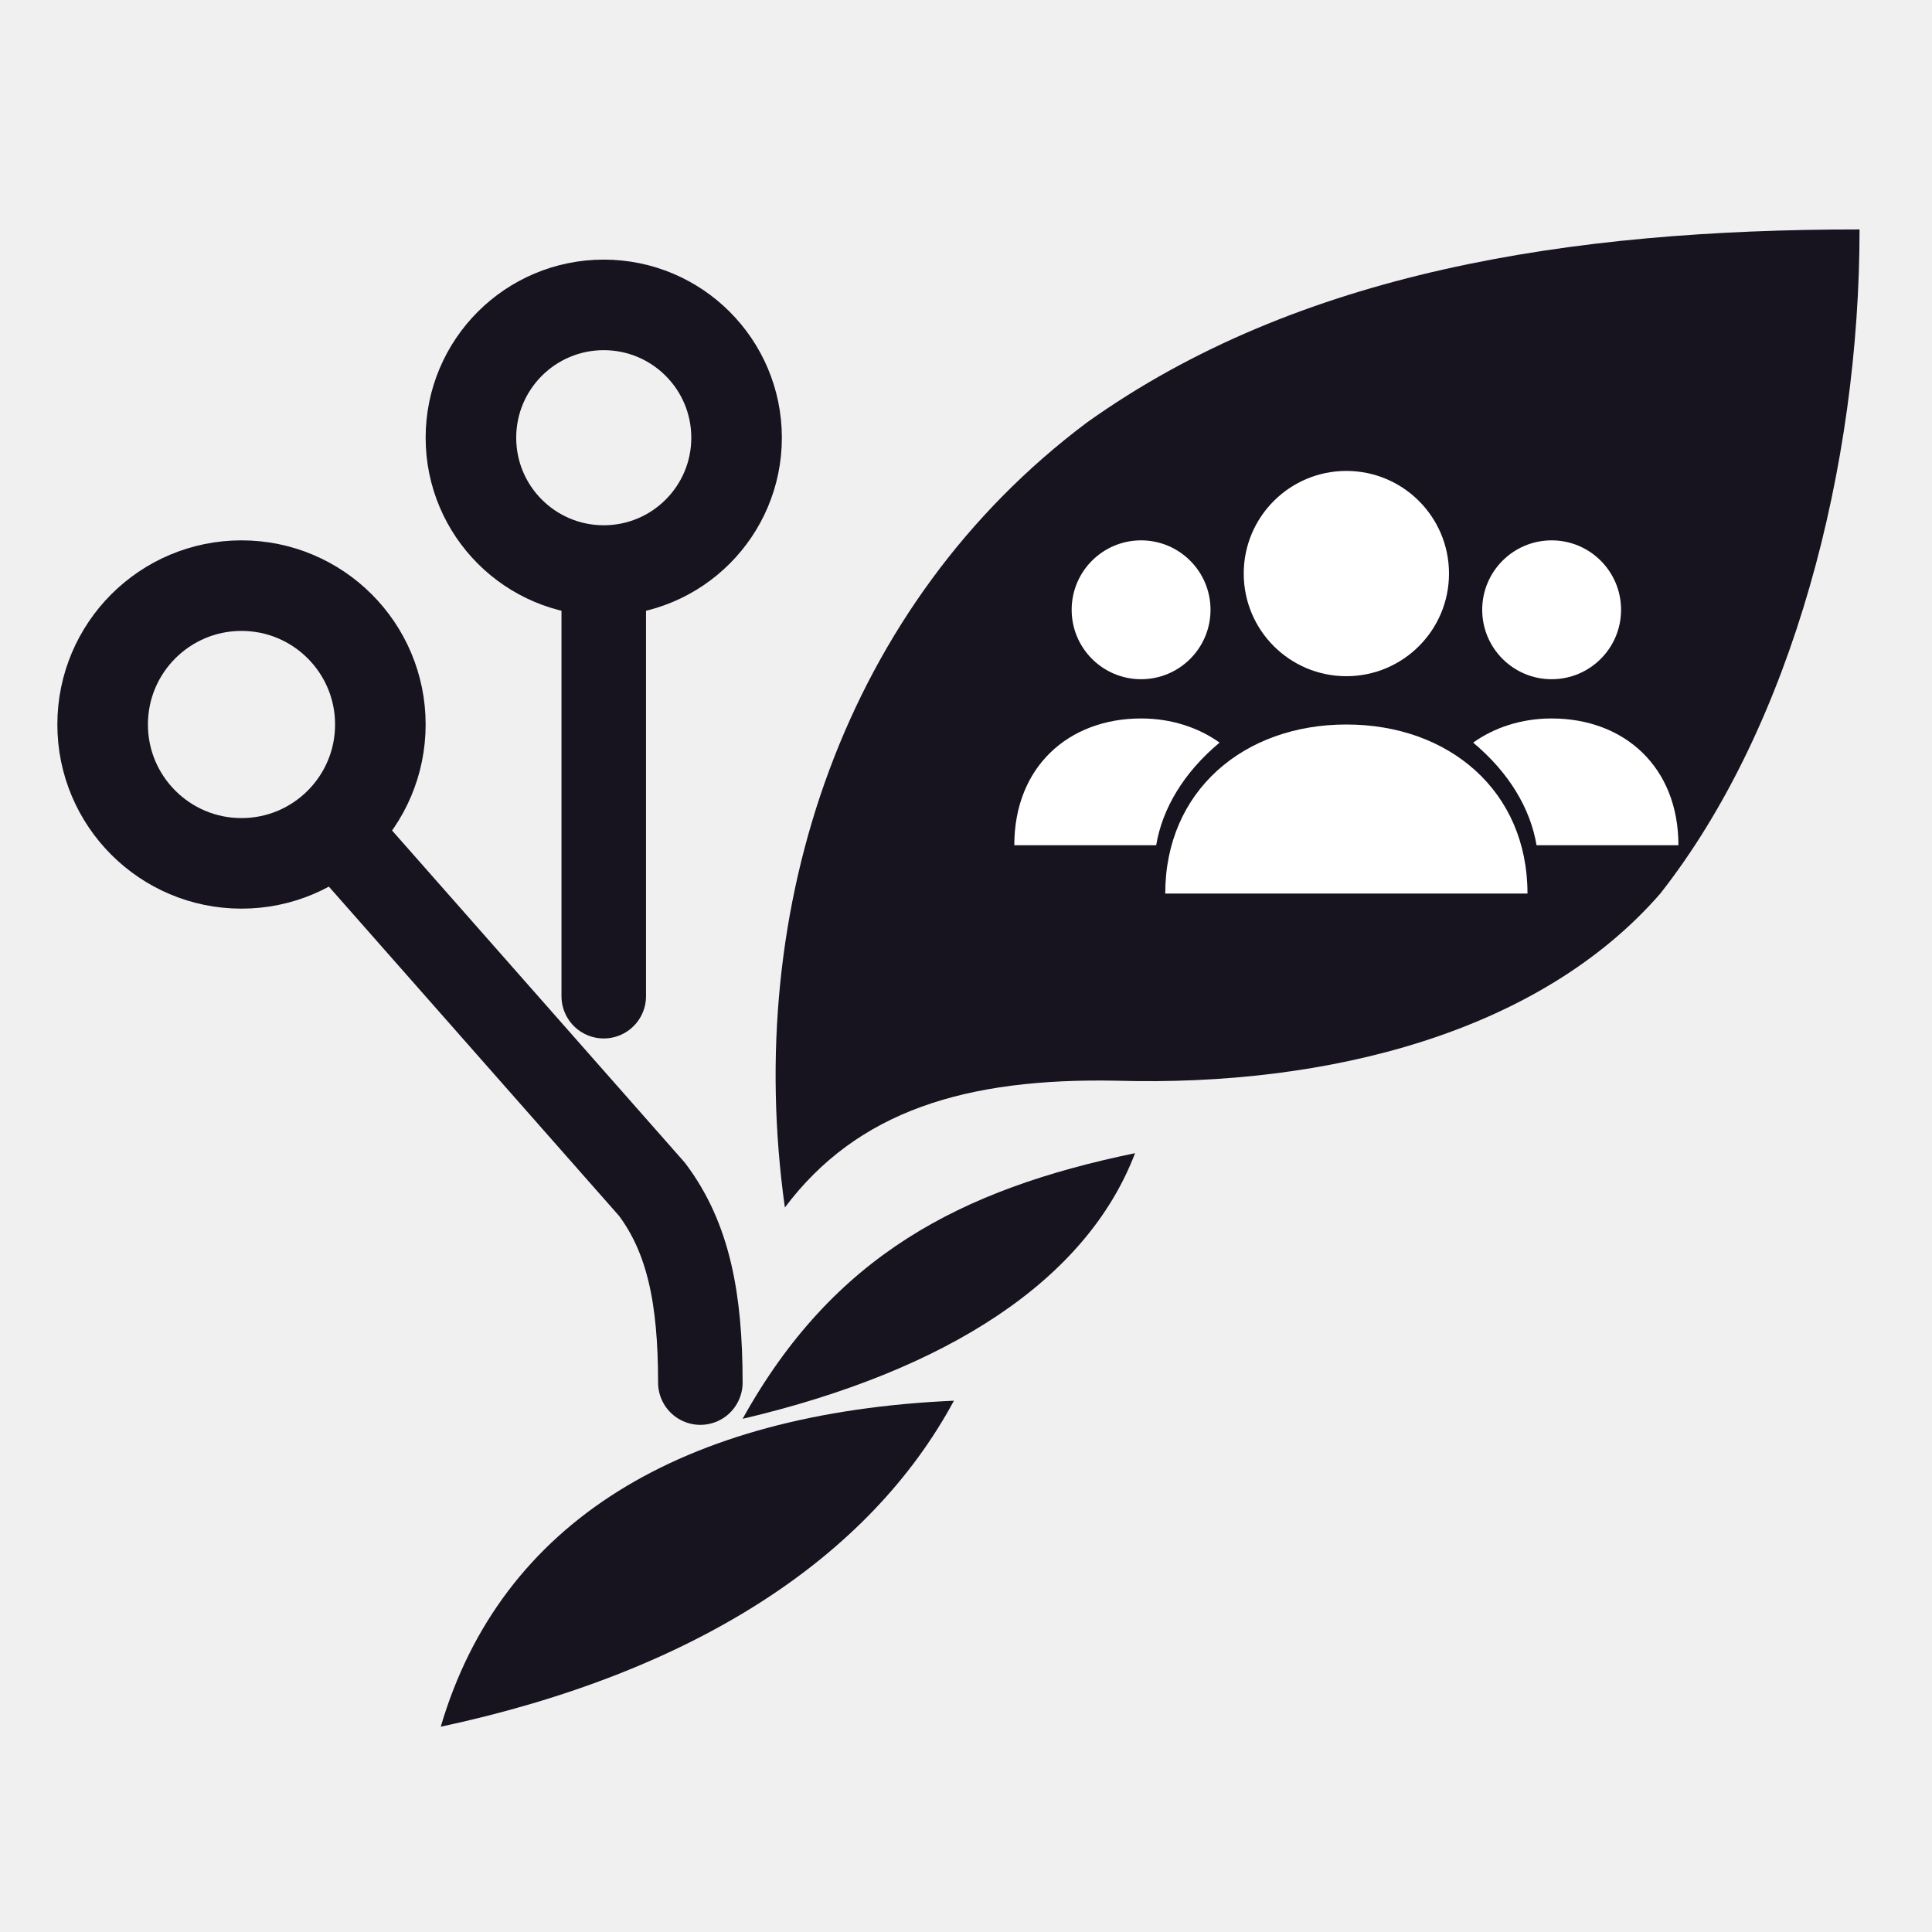
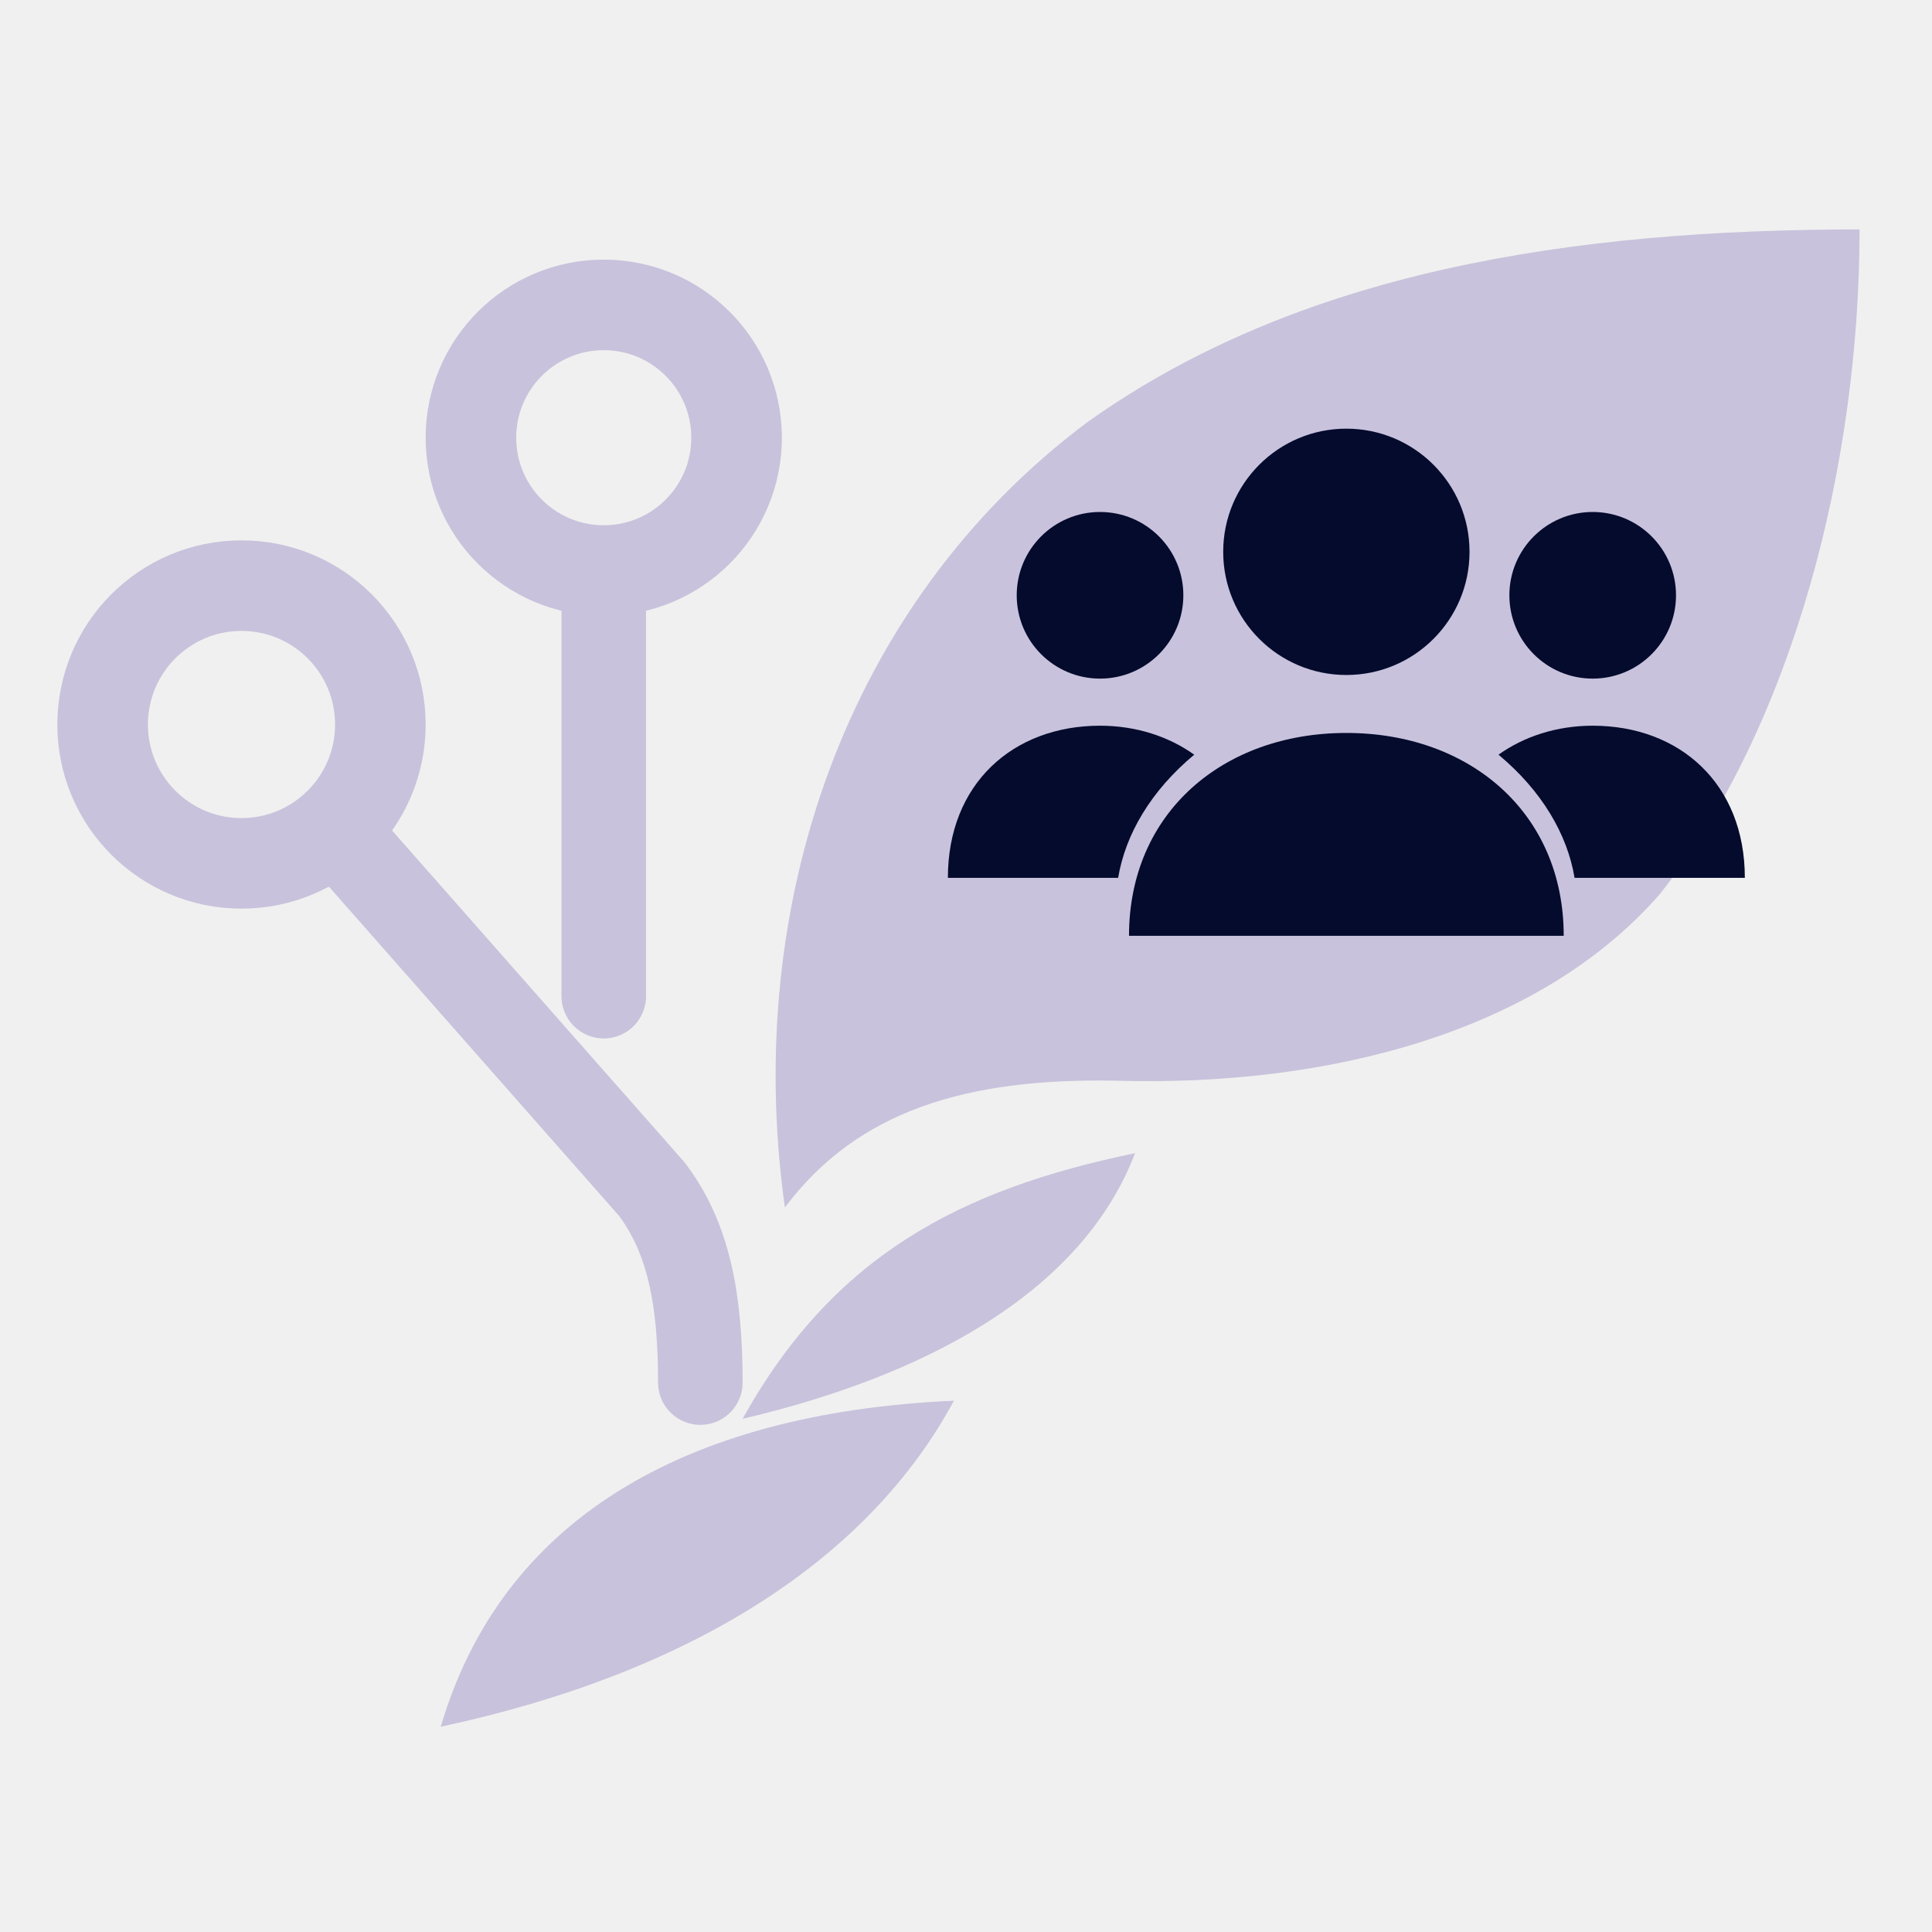
<svg xmlns="http://www.w3.org/2000/svg" viewBox="0 0 64 64">
-   <style>svg{color:#17131f}.detail{fill:#ffffff}@media (prefers-color-scheme:dark){svg{color:#c8c2dc}.detail{fill:#040b2d}}</style>
+   <style>svg{color:#c8c2dc}.detail{fill:#040b2d}</style>
  <g fill="none" stroke="currentColor" stroke-linecap="round" stroke-linejoin="round">
    <circle cx="8" cy="24" r="4.6" stroke-width="3" />
    <circle cx="20" cy="14.5" r="4.4" stroke-width="3" />
    <path d="M20 19v14" stroke-width="2.8" />
    <path d="M11.2 27.6 21.6 39.4c1.2 1.6 1.6 3.6 1.6 6.4" stroke-width="2.8" />
  </g>
  <g fill="currentColor">
    <path d="M26 40C24.6 30 28 20 36 14 43 9 52 7.6 61.6 7.6 61.6 15.4 59.4 24 55 29.6 51 34.2 44 36 37 35.8 32 35.7 28.4 36.8 26 40Z" />
    <path d="M24.6 47C27.6 41.6 31.8 39.4 37.6 38.2 36 42.4 31.4 45.4 24.6 47Z" />
    <path d="M14.6 57.2C16.6 50.4 22.6 46.8 31.6 46.4 28.8 51.6 23 55.4 14.6 57.2Z" />
  </g>
-   <g class="detail" fill="#ffffff">
+   <g class="detail" fill="#ffffff" transform="translate(44.6 22.6) scale(1.2) translate(-44.6 -22.6)">
    <circle cx="44.6" cy="19" r="3.4" />
    <circle cx="37.8" cy="20.2" r="2.3" />
    <circle cx="51.4" cy="20.2" r="2.3" />
    <path d="M38.6 29.6c0-3.4 2.6-5.6 6-5.6s6 2.2 6 5.6Z" />
    <path d="M33.6 28c0-2.6 1.8-4.2 4.2-4.2 1 0 1.9.3 2.6.8-1.2 1-1.9 2.2-2.1 3.4Z" />
    <path d="M55.6 28c0-2.6-1.8-4.2-4.2-4.2-1 0-1.9.3-2.6.8 1.2 1 1.9 2.2 2.1 3.4Z" />
  </g>
</svg>
